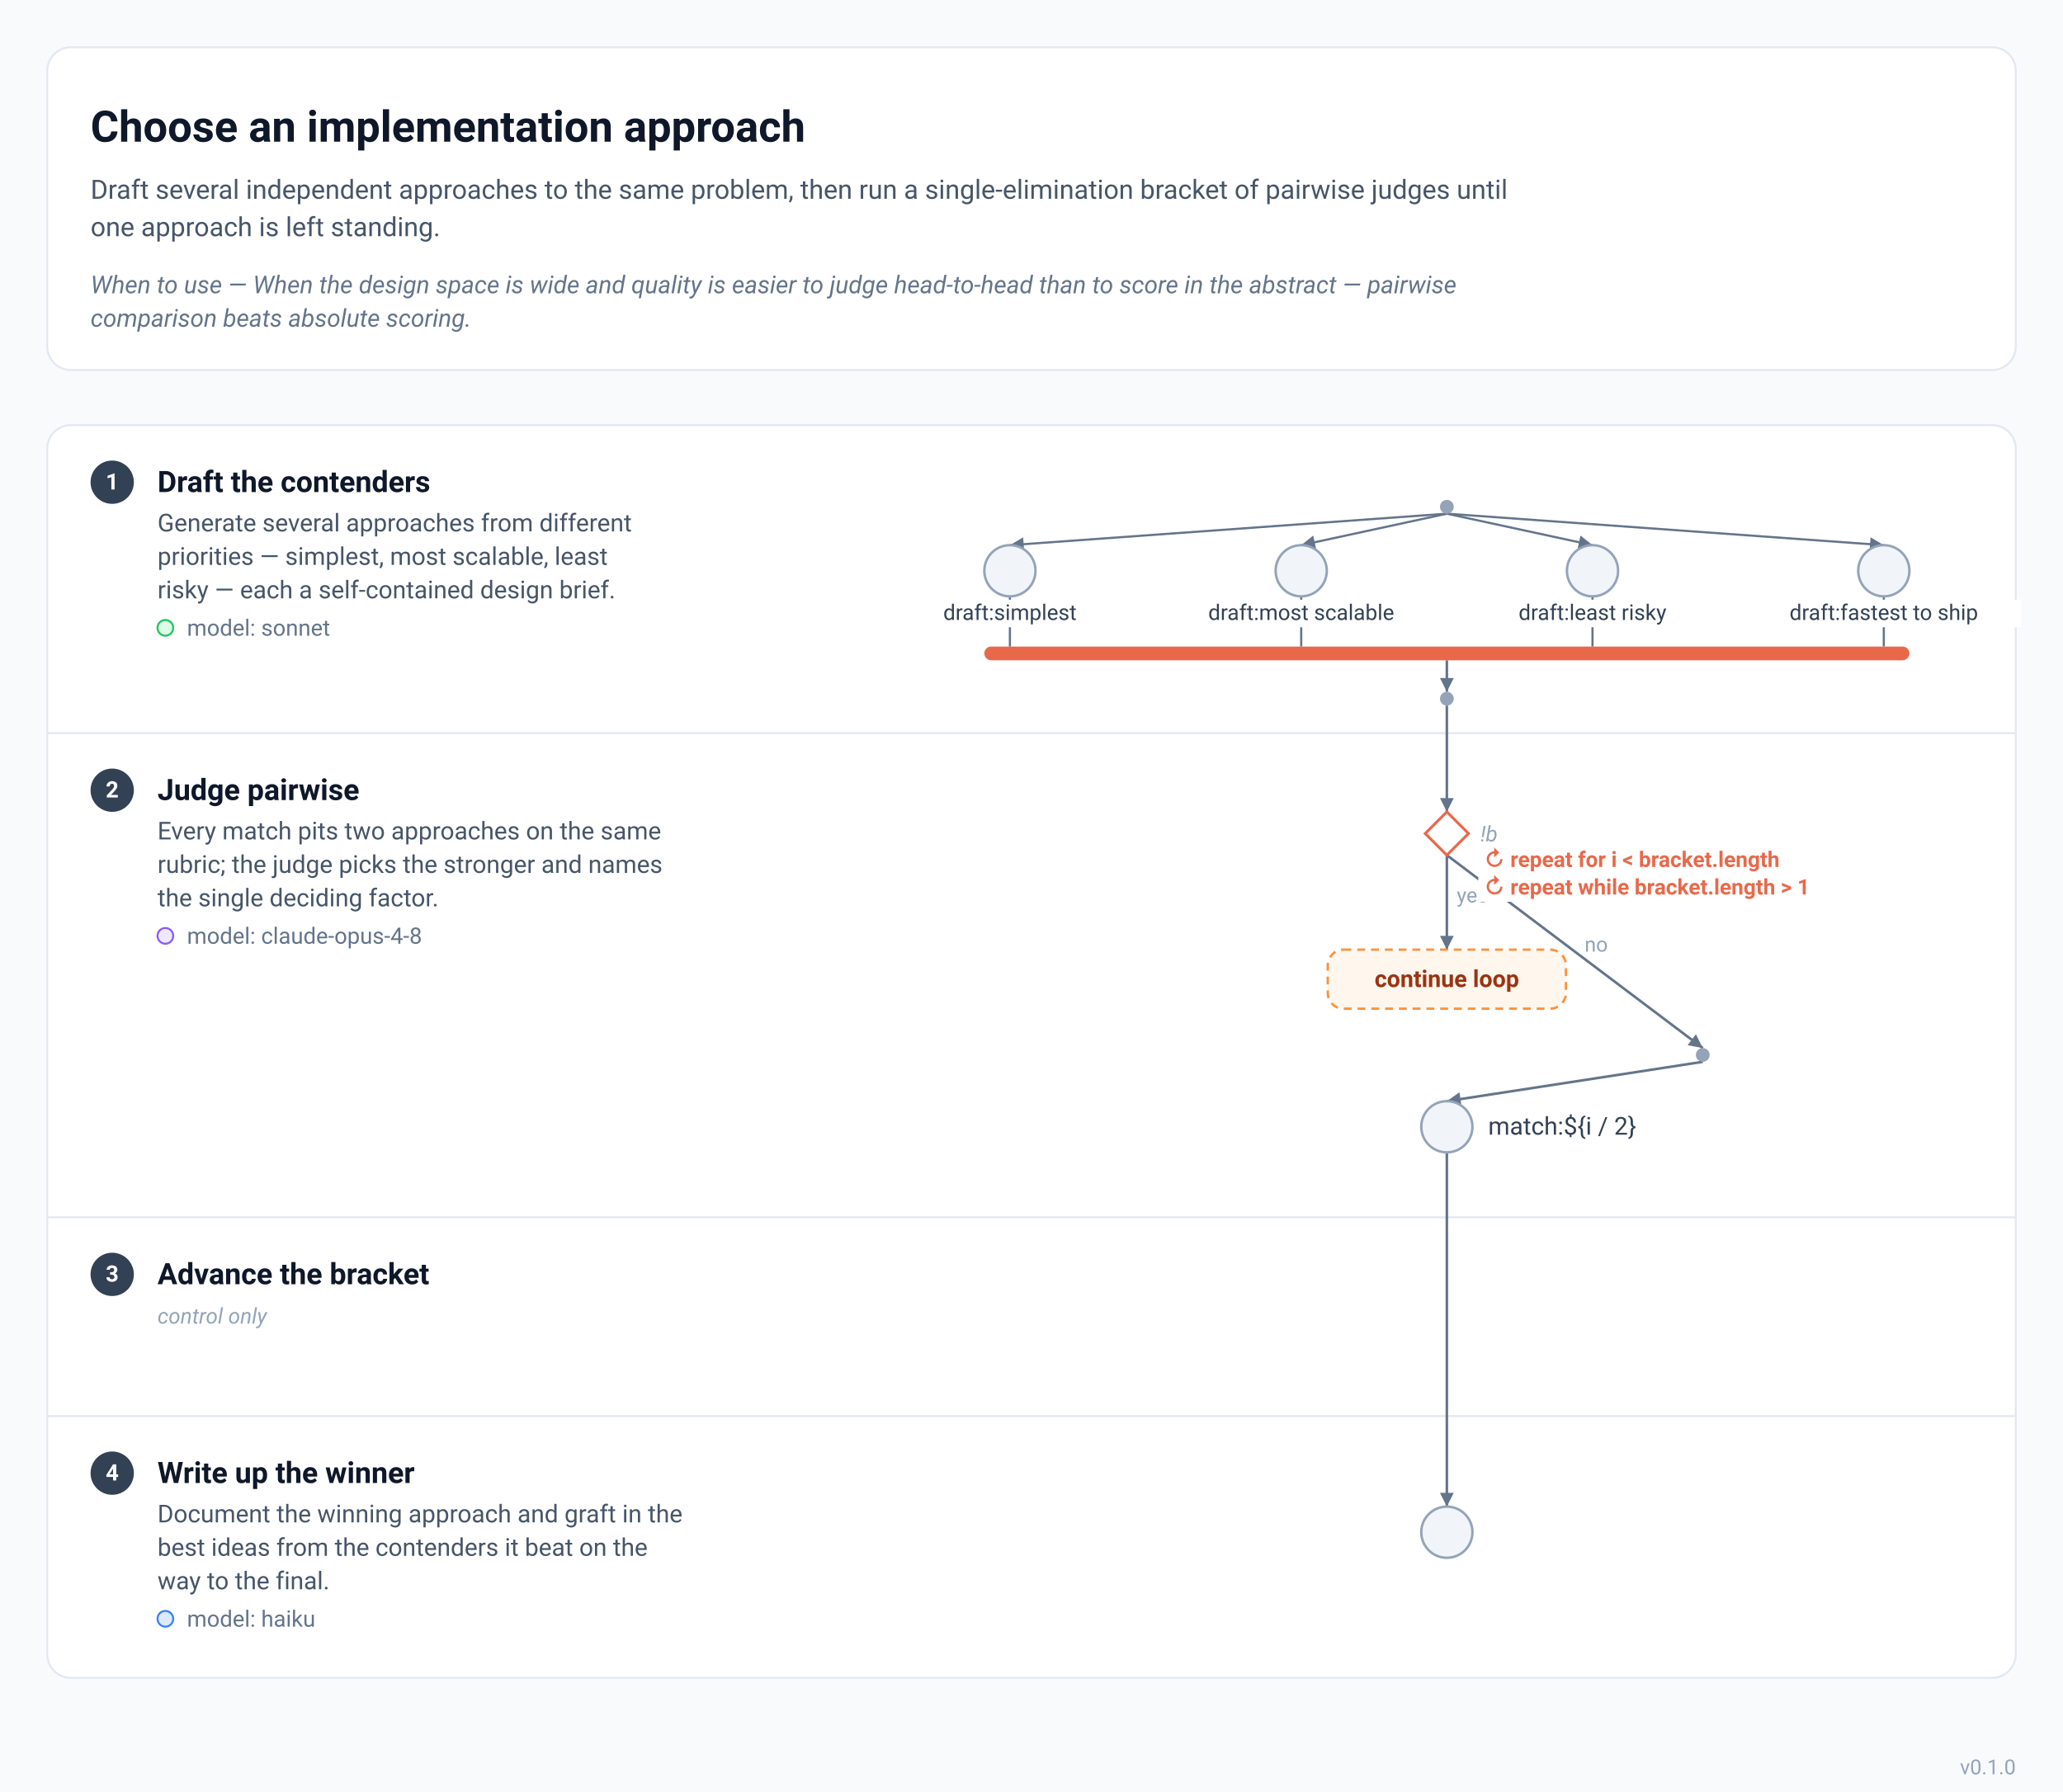
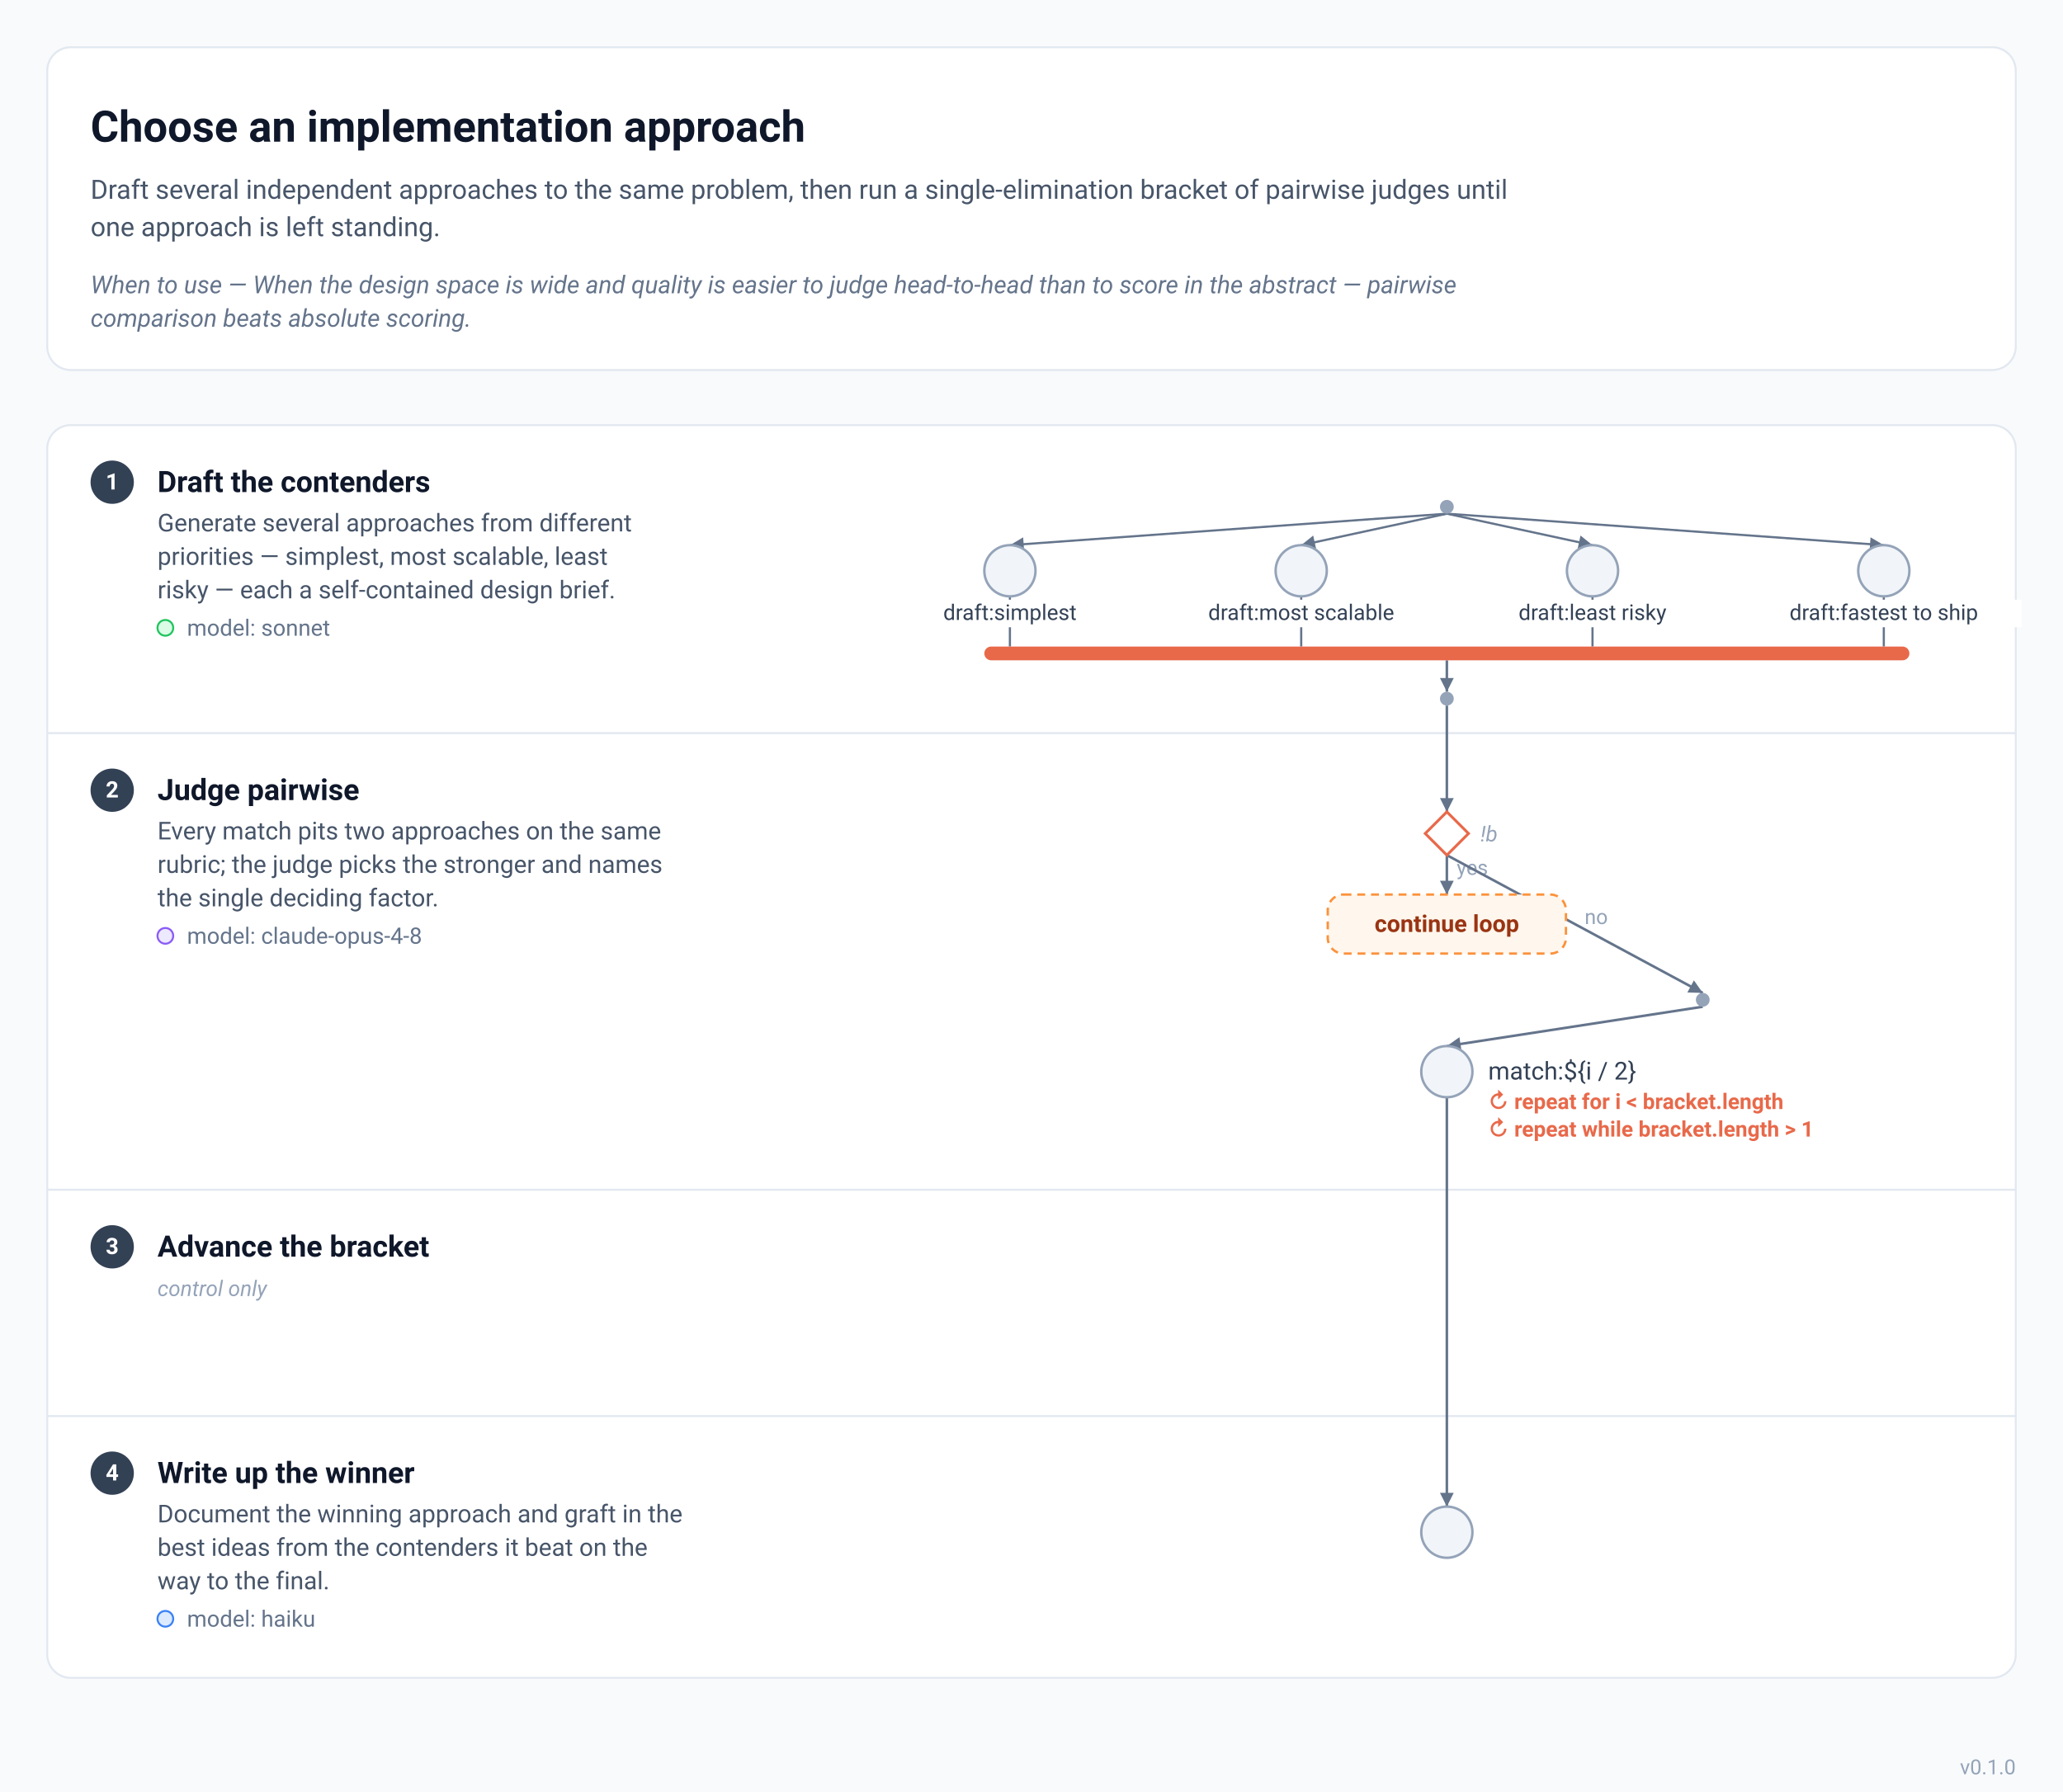
<svg xmlns="http://www.w3.org/2000/svg" width="1048" height="910.5" viewBox="0 0 1048 910.5" font-family="-apple-system, BlinkMacSystemFont, 'Segoe UI', Roboto, Helvetica, Arial, sans-serif">
  <rect width="1048" height="910.5" fill="#f8fafc" />
  <g transform="translate(0 24)">
    <g class="header-card">
      <rect x="24" y="0" width="1000" height="164" rx="12" fill="#ffffff" stroke="#e2e8f0" stroke-width="1" />
      <text x="46" y="48" font-size="22" fill="#0f172a" font-weight="700">Choose an implementation approach</text>
      <text x="46" y="77" font-size="13.5" fill="#475569">Draft several independent approaches to the same problem, then run a single-elimination bracket of pairwise judges until</text>
      <text x="46" y="96" font-size="13.5" fill="#475569">one approach is left standing.</text>
      <text x="46" y="125" font-size="12.5" fill="#64748b" font-style="italic">When to use — When the design space is wide and quality is easier to judge head-to-head than to score in the abstract — pairwise</text>
      <text x="46" y="142" font-size="12.5" fill="#64748b" font-style="italic">comparison beats absolute scoring.</text>
    </g>
  </g>
  <g transform="translate(0 204)">
    <rect x="24" y="12" width="1000" height="636.5" rx="12" fill="#ffffff" stroke="#e2e8f0" stroke-width="1" />
    <g class="swimlane" />
    <g class="swimlane">
      <line x1="24" y1="168.5" x2="1024" y2="168.5" stroke="#e2e8f0" stroke-width="1" />
    </g>
    <g class="swimlane-empty">
-       <line x1="24" y1="414.5" x2="1024" y2="414.5" stroke="#e2e8f0" stroke-width="1" />
+       <line x1="24" y1="400.5" x2="1024" y2="400.5" stroke="#e2e8f0" stroke-width="1" />
    </g>
    <g class="swimlane">
      <line x1="24" y1="515.5" x2="1024" y2="515.5" stroke="#e2e8f0" stroke-width="1" />
    </g>
    <g transform="translate(0 12)">
      <g class="lane-label">
        <circle cx="57" cy="29" r="11" fill="#334155" />
        <text x="57" y="32.7" font-size="11.5" fill="#ffffff" font-weight="700" text-anchor="middle">1</text>
        <text x="80" y="34" font-size="15" fill="#0f172a" font-weight="700">Draft the contenders</text>
        <text x="80" y="54" font-size="12.5" fill="#475569">Generate several approaches from different</text>
        <text x="80" y="71" font-size="12.5" fill="#475569">priorities — simplest, most scalable, least</text>
        <text x="80" y="88" font-size="12.5" fill="#475569">risky — each a self-contained design brief.</text>
        <circle cx="84" cy="103" r="4" fill="#dcfce7" stroke="#22c55e" stroke-width="1" />
        <text x="95" y="107" font-size="11.5" fill="#64748b">model: sonnet</text>
      </g>
    </g>
    <g transform="translate(0 168.5)">
      <g class="lane-label">
        <circle cx="57" cy="29" r="11" fill="#334155" />
        <text x="57" y="32.7" font-size="11.5" fill="#ffffff" font-weight="700" text-anchor="middle">2</text>
        <text x="80" y="34" font-size="15" fill="#0f172a" font-weight="700">Judge pairwise</text>
        <text x="80" y="54" font-size="12.5" fill="#475569">Every match pits two approaches on the same</text>
        <text x="80" y="71" font-size="12.5" fill="#475569">rubric; the judge picks the stronger and names</text>
        <text x="80" y="88" font-size="12.5" fill="#475569">the single deciding factor.</text>
        <circle cx="84" cy="103" r="4" fill="#ede9fe" stroke="#8b5cf6" stroke-width="1" />
        <text x="95" y="107" font-size="11.5" fill="#64748b">model: claude-opus-4-8</text>
      </g>
    </g>
-     <g transform="translate(0 414.5)">
+     <g transform="translate(0 400.5)">
      <g class="lane-label">
        <circle cx="57" cy="29" r="11" fill="#334155" />
        <text x="57" y="32.7" font-size="11.5" fill="#ffffff" font-weight="700" text-anchor="middle">3</text>
        <text x="80" y="34" font-size="15" fill="#0f172a" font-weight="700">Advance the bracket</text>
        <text x="80" y="54" font-size="11" fill="#94a3b8" font-style="italic">control only</text>
      </g>
    </g>
    <g transform="translate(0 515.5)">
      <g class="lane-label">
        <circle cx="57" cy="29" r="11" fill="#334155" />
        <text x="57" y="32.7" font-size="11.5" fill="#ffffff" font-weight="700" text-anchor="middle">4</text>
        <text x="80" y="34" font-size="15" fill="#0f172a" font-weight="700">Write up the winner</text>
        <text x="80" y="54" font-size="12.5" fill="#475569">Document the winning approach and graft in the</text>
        <text x="80" y="71" font-size="12.5" fill="#475569">best ideas from the contenders it beat on the</text>
        <text x="80" y="88" font-size="12.5" fill="#475569">way to the final.</text>
        <circle cx="84" cy="103" r="4" fill="#dbeafe" stroke="#3b82f6" stroke-width="1" />
        <text x="95" y="107" font-size="11.5" fill="#64748b">model: haiku</text>
      </g>
    </g>
    <g class="topology" transform="translate(431 0)">
      <g class="edge">
        <path d="M 304 57 L 82.03 73" fill="none" stroke="#64748b" stroke-width="1.1" />
        <polygon points="82.03,73 88.76,69.01 89.26,75.99" fill="#64748b" />
      </g>
      <g class="edge">
        <path d="M 304 57 L 230.01 73" fill="none" stroke="#64748b" stroke-width="1.1" />
        <polygon points="230.01,73 236.11,68.1 237.59,74.94" fill="#64748b" />
      </g>
      <g class="edge">
        <path d="M 304 57 L 377.99 73" fill="none" stroke="#64748b" stroke-width="1.1" />
        <polygon points="377.99,73 370.41,74.94 371.89,68.1" fill="#64748b" />
      </g>
      <g class="edge">
        <path d="M 304 57 L 525.97 73" fill="none" stroke="#64748b" stroke-width="1.1" />
        <polygon points="525.97,73 518.74,75.99 519.24,69.01" fill="#64748b" />
      </g>
      <g class="edge">
        <path d="M 82.03 99 L 82.03 124.5" fill="none" stroke="#64748b" stroke-width="1.1" />
      </g>
      <g class="edge">
        <path d="M 230.01 99 L 230.01 124.5" fill="none" stroke="#64748b" stroke-width="1.1" />
      </g>
      <g class="edge">
        <path d="M 377.99 99 L 377.99 124.5" fill="none" stroke="#64748b" stroke-width="1.1" />
      </g>
      <g class="edge">
        <path d="M 525.97 99 L 525.97 124.5" fill="none" stroke="#64748b" stroke-width="1.1" />
      </g>
      <g class="edge">
        <path d="M 304 131.5 L 304 147.5" fill="none" stroke="#64748b" stroke-width="1.3" />
        <polygon points="304,147.5 300.5,140.5 307.5,140.5" fill="#64748b" />
      </g>
      <g class="edge">
-         <path d="M 304 230.5 L 304 278.5" fill="none" stroke="#64748b" stroke-width="1.3" />
-         <polygon points="304,278.5 300.5,271.5 307.5,271.5" fill="#64748b" />
-         <text x="309" y="254.5" font-size="10.5" fill="#94a3b8">yes</text>
+         <path d="M 304 230.5 L 304 250.5" fill="none" stroke="#64748b" stroke-width="1.3" />
+         <polygon points="304,250.5 300.5,243.5 307.5,243.5" fill="#64748b" />
+         <text x="309" y="240.5" font-size="10.5" fill="#94a3b8">yes</text>
      </g>
      <g class="edge">
-         <path d="M 304 230.5 L 434 328.5" fill="none" stroke="#64748b" stroke-width="1.3" />
-         <polygon points="434,328.5 426.3,327.08 430.52,321.49" fill="#64748b" />
-         <text x="374" y="279.5" font-size="10.5" fill="#94a3b8">no</text>
+         <path d="M 304 230.5 L 434 300.5" fill="none" stroke="#64748b" stroke-width="1.3" />
+         <polygon points="434,300.5 426.18,300.26 429.5,294.1" fill="#64748b" />
+         <text x="374" y="265.5" font-size="10.5" fill="#94a3b8">no</text>
      </g>
      <g class="edge">
-         <path d="M 434 335.5 L 304 355.5" fill="none" stroke="#64748b" stroke-width="1.3" />
-         <polygon points="304,355.5 310.39,350.98 311.45,357.89" fill="#64748b" />
+         <path d="M 434 307.5 L 304 327.5" fill="none" stroke="#64748b" stroke-width="1.3" />
+         <polygon points="304,327.5 310.39,322.98 311.45,329.89" fill="#64748b" />
      </g>
      <g class="edge">
        <path d="M 304 154.5 L 304 208.5" fill="none" stroke="#64748b" stroke-width="1.3" />
        <polygon points="304,208.5 300.5,201.5 307.5,201.5" fill="#64748b" />
      </g>
      <g class="edge">
-         <path d="M 304 381.5 L 304 561.5" fill="none" stroke="#64748b" stroke-width="1.3" />
+         <path d="M 304 353.5 L 304 561.5" fill="none" stroke="#64748b" stroke-width="1.3" />
        <polygon points="304,561.5 300.5,554.5 307.5,554.5" fill="#64748b" />
      </g>
      <circle class="hub" cx="304" cy="53.5" r="3.5" fill="#94a3b8" />
      <g class="agent-node">
        <circle cx="82.03" cy="86" r="13" fill="#f1f5f9" stroke="#94a3b8" stroke-width="1.25" />
        <rect x="34.37" y="100.7" width="95.32" height="14" fill="#ffffff" />
        <text x="82.03" y="111" font-size="11" fill="#334155" text-anchor="middle">draft:simplest</text>
      </g>
      <g class="agent-node">
        <circle cx="230.01" cy="86" r="13" fill="#f1f5f9" stroke="#94a3b8" stroke-width="1.25" />
        <rect x="166.4" y="100.7" width="127.22" height="14" fill="#ffffff" />
        <text x="230.01" y="111" font-size="11" fill="#334155" text-anchor="middle">draft:most scalable</text>
      </g>
      <g class="agent-node">
        <circle cx="377.99" cy="86" r="13" fill="#f1f5f9" stroke="#94a3b8" stroke-width="1.25" />
        <rect x="320.76" y="100.7" width="114.46" height="14" fill="#ffffff" />
        <text x="377.99" y="111" font-size="11" fill="#334155" text-anchor="middle">draft:least risky</text>
      </g>
      <g class="agent-node">
        <circle cx="525.97" cy="86" r="13" fill="#f1f5f9" stroke="#94a3b8" stroke-width="1.25" />
        <rect x="455.98" y="100.7" width="139.98" height="14" fill="#ffffff" />
        <text x="525.97" y="111" font-size="11" fill="#334155" text-anchor="middle">draft:fastest to ship</text>
      </g>
      <rect class="barrier" x="69.03" y="124.5" width="469.94" height="7" rx="3.5" fill="#e8694a" />
      <circle class="hub" cx="304" cy="151" r="3.5" fill="#94a3b8" />
      <g class="decision">
        <polygon points="304,208.5 315,219.5 304,230.5 293,219.5" fill="#ffffff" stroke="#e8694a" stroke-width="1.4" />
        <rect x="318" y="213.2" width="18.76" height="14" fill="#ffffff" />
        <text x="321" y="223.5" font-size="11" fill="#94a3b8" font-style="italic">!b</text>
      </g>
      <g class="control-node">
-         <rect class="control-box" x="243.5" y="278.5" width="121" height="30" rx="8" fill="#fff7ed" stroke="#fb923c" stroke-width="1.2" stroke-dasharray="4 3" />
-         <text x="304" y="297.5" font-size="12" fill="#9a3412" font-weight="600" text-anchor="middle">continue loop</text>
+         <rect class="control-box" x="243.5" y="250.5" width="121" height="30" rx="8" fill="#fff7ed" stroke="#fb923c" stroke-width="1.2" stroke-dasharray="4 3" />
+         <text x="304" y="269.5" font-size="12" fill="#9a3412" font-weight="600" text-anchor="middle">continue loop</text>
      </g>
-       <circle class="hub" cx="434" cy="332" r="3.5" fill="#94a3b8" />
+       <circle class="hub" cx="434" cy="304" r="3.5" fill="#94a3b8" />
      <g class="agent-node">
-         <circle cx="304" cy="368.5" r="13" fill="#f1f5f9" stroke="#94a3b8" stroke-width="1.25" />
-         <rect x="322" y="361" width="107.5" height="15.5" fill="#ffffff" />
-         <text x="325" y="372.5" font-size="12.5" fill="#334155">match:${i / 2}</text>
+         <circle cx="304" cy="340.5" r="13" fill="#f1f5f9" stroke="#94a3b8" stroke-width="1.25" />
+         <rect x="322" y="333" width="107.5" height="15.5" fill="#ffffff" />
+         <text x="325" y="344.5" font-size="12.5" fill="#334155">match:${i / 2}</text>
      </g>
      <g class="agent-node">
        <circle cx="304" cy="574.5" r="13" fill="#f1f5f9" stroke="#94a3b8" stroke-width="1.25" />
      </g>
      <g class="loop-badge">
-         <rect x="320" y="226.2" width="203.78" height="14" fill="#ffffff" />
-         <text x="323" y="236.5" font-size="11" fill="#e8694a" font-weight="600">↻ repeat for i &lt; bracket.length</text>
+         <rect x="322" y="349.2" width="203.78" height="14" fill="#ffffff" />
+         <text x="325" y="359.5" font-size="11" fill="#e8694a" font-weight="600">↻ repeat for i &lt; bracket.length</text>
      </g>
      <g class="loop-badge">
-         <rect x="320" y="240.2" width="216.54" height="14" fill="#ffffff" />
-         <text x="323" y="250.5" font-size="11" fill="#e8694a" font-weight="600">↻ repeat while bracket.length &gt; 1</text>
+         <rect x="322" y="363.2" width="216.54" height="14" fill="#ffffff" />
+         <text x="325" y="373.5" font-size="11" fill="#e8694a" font-weight="600">↻ repeat while bracket.length &gt; 1</text>
      </g>
    </g>
  </g>
  <g class="provenance">
    <text x="1024" y="901.5" font-size="10.5" fill="#94a3b8" text-anchor="end">v0.1.0</text>
  </g>
</svg>
